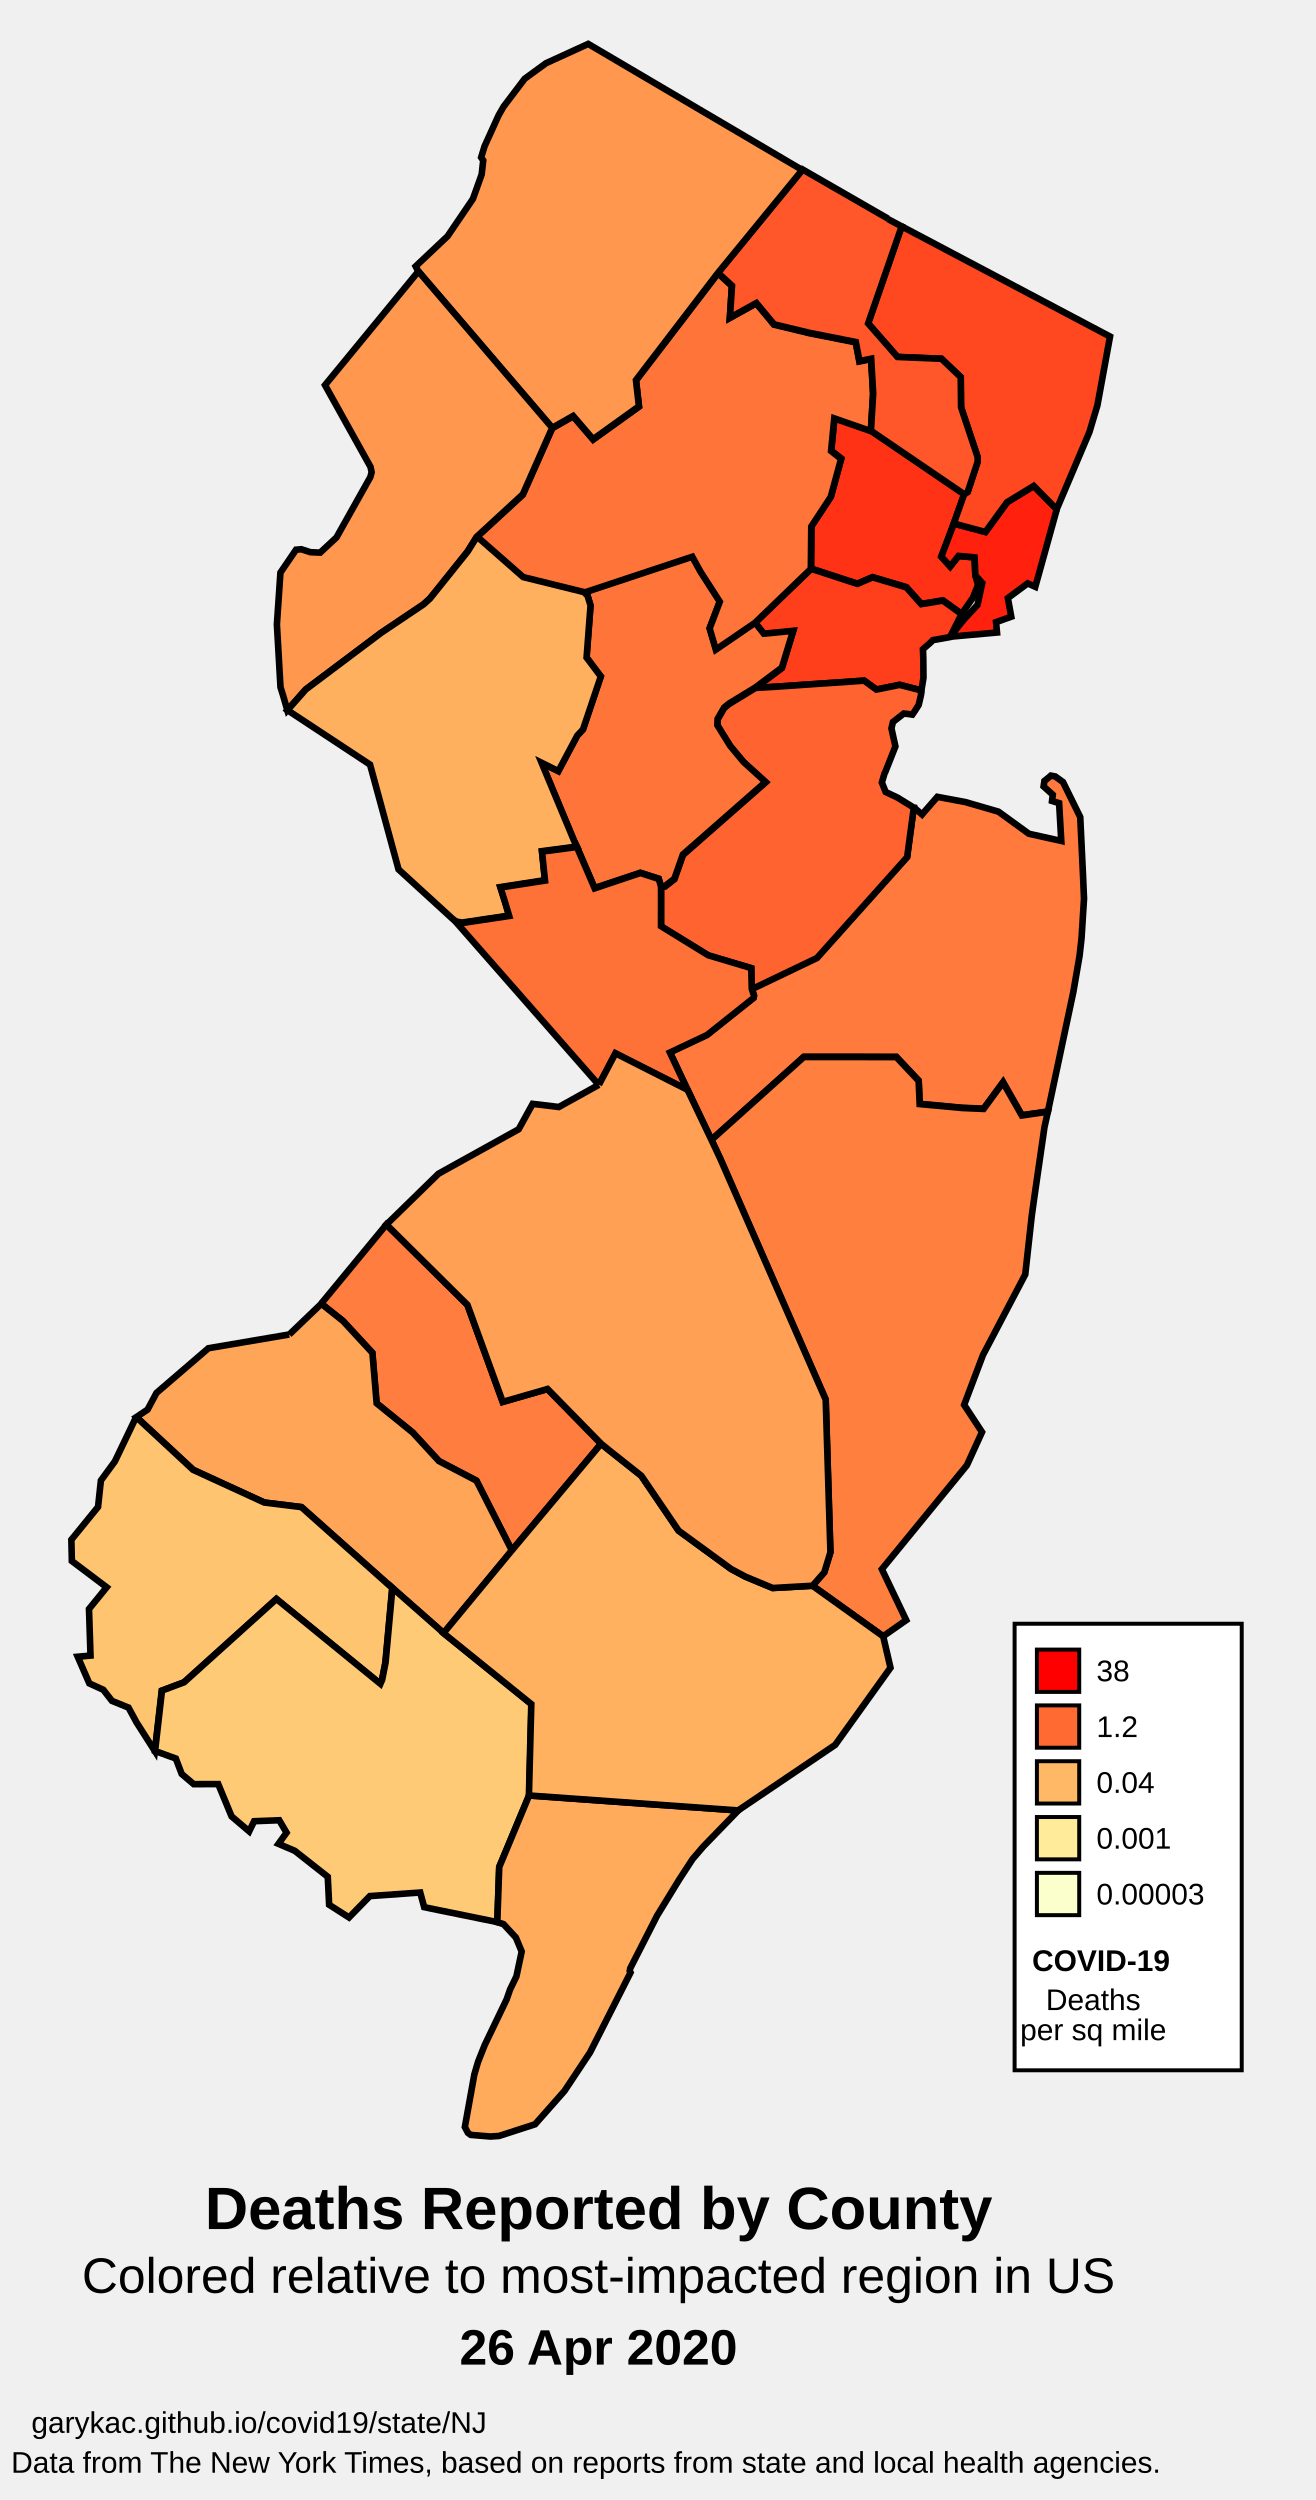
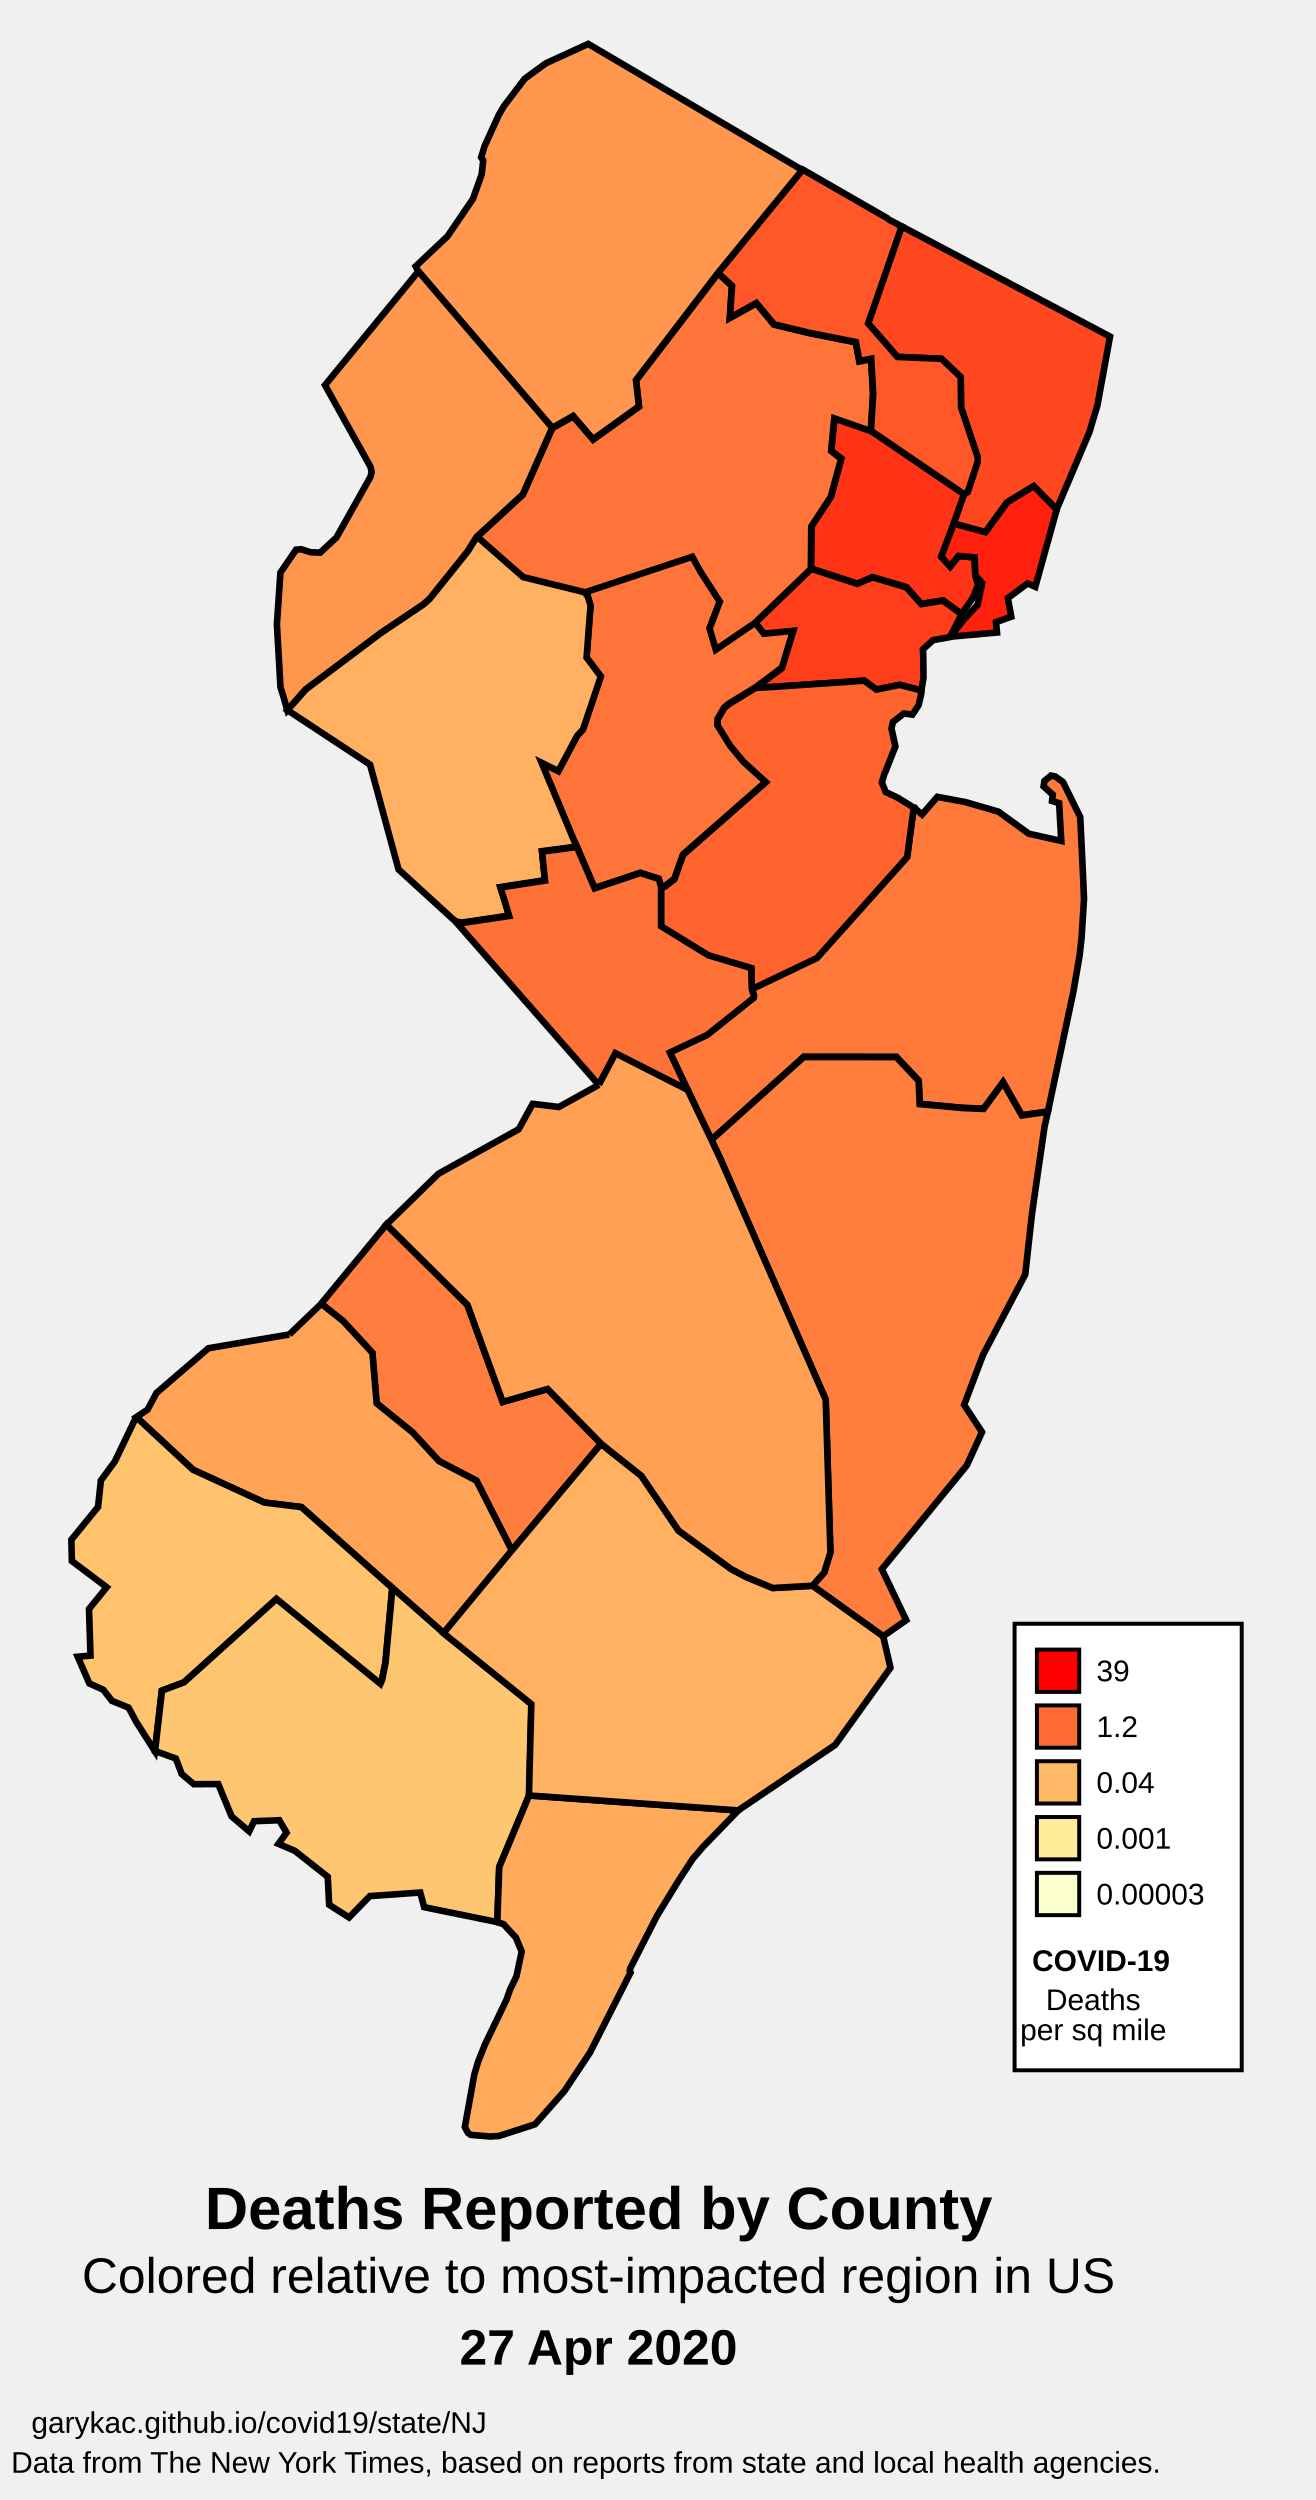
<svg xmlns="http://www.w3.org/2000/svg" width="330" height="627.07" version="1.0" id="svg2">
  <defs id="defs9439" />
  <style id="style6">
  #counties {fill:#d0d0d0;stroke:#000;stroke-width:.178;} 
  #borders {fill:none;stroke:#221e1f;stroke-width:.891;} 
  #separator {fill:none;stroke:#a9a9a9;stroke-width:2.318;}
  #legend-1 {fill:#ff0000;}
  #legend-2 {fill:#ff6a32;}
  #legend-3 {fill:#ffb866;}
  #legend-4 {fill:#ffeb99;}
  #legend-5 {fill:#faffcc;}
-   #c34041 {fill:#ff974e;}
+   #c34041 {fill:#ff964d;}
  #c34039 {fill:#ff3e1c;}
-   #c34019 {fill:#ffb05f;}
-   #c34011 {fill:#ffca75;}
-   #c34013 {fill:#ff3216;}
-   #c34015 {fill:#ffa557;}
+   #c34019 {fill:#ffb060;}
+   #c34011 {fill:#ffc671;}
+   #c34013 {fill:#ff3316;}
+   #c34015 {fill:#ffa356;}
  #c34017 {fill:#ff200e;}
  #c34009 {fill:#ffab5b;}
  #c34003 {fill:#ff4720;}
-   #c34001 {fill:#ffb160;}
+   #c34001 {fill:#ffb060;}
  #c34007 {fill:#ff7d3e;}
  #c34005 {fill:#ffa054;}
  #c34021 {fill:#ff7237;}
-   #c34025 {fill:#ff7a3c;}
+   #c34025 {fill:#ff793b;}
  #c34037 {fill:#ff974e;}
  #c34035 {fill:#ff7539;}
-   #c34033 {fill:#ffc46f;}
-   #c34031 {fill:#ff5729;}
-   #c34023 {fill:#ff6430;}
+   #c34033 {fill:#ffc26d;}
+   #c34031 {fill:#ff5728;}
+   #c34023 {fill:#ff642f;}
  #c34027 {fill:#ff7539;}
-   #c34029 {fill:#ff7f3f;}
+   #c34029 {fill:#ff7e3e;}
 </style>
  <g id="layer1" style="display:inline" transform="translate(0,1.0703125e-5)">
    <g id="g10509" transform="translate(-622.3246,8.460373)">
      <rect y="398.82" x="876.817" height="112.008" width="56.966" id="rect10421" style="fill:#ffffff;fill-opacity:1;stroke:#000000;stroke-width:1;stroke-linecap:round;stroke-linejoin:miter;stroke-miterlimit:4;stroke-dasharray:none;stroke-dashoffset:0;stroke-opacity:1" />
      <rect y="405.301" x="882.409" height="10.615" width="10.615" id="legend-1" style="stroke:#000000;stroke-width:1" />
      <rect style="stroke:#000000;stroke-width:1" id="legend-2" width="10.615" height="10.615" x="882.409" y="419.301" />
      <rect y="433.301" x="882.409" height="10.615" width="10.615" id="legend-3" style="stroke:#000000;stroke-width:1" />
      <rect style="stroke:#000000;stroke-width:1" id="legend-4" width="10.615" height="10.615" x="882.409" y="447.301" />
      <rect y="461.301" x="882.409" height="10.615" width="10.615" id="legend-5" style="stroke:#000000;stroke-width:1" />
      <text id="text10456" y="413.239" x="897.338" style="font-style:normal;font-weight:normal;font-size:7.5px;line-height:125%;font-family:sans-serif;letter-spacing:0px;word-spacing:0px;fill:#000000;fill-opacity:1;stroke:none;stroke-width:1px;stroke-linecap:butt;stroke-linejoin:miter;stroke-opacity:1" xml:space="preserve">
-         <tspan style="font-style:normal;font-variant:normal;font-weight:normal;font-stretch:normal;font-family:Arial;-inkscape-font-specification:Arial" y="413.239" x="897.338" id="tspan10458">38</tspan>
+         <tspan style="font-style:normal;font-variant:normal;font-weight:normal;font-stretch:normal;font-family:Arial;-inkscape-font-specification:Arial" y="413.239" x="897.338" id="tspan10458">39</tspan>
      </text>
      <text xml:space="preserve" style="font-style:normal;font-weight:normal;font-size:7.5px;line-height:125%;font-family:sans-serif;letter-spacing:0px;word-spacing:0px;fill:#000000;fill-opacity:1;stroke:none;stroke-width:1px;stroke-linecap:butt;stroke-linejoin:miter;stroke-opacity:1" x="897.338" y="427.239" id="text10460">
        <tspan id="tspan10462" x="897.338" y="427.239" style="font-style:normal;font-variant:normal;font-weight:normal;font-stretch:normal;font-family:Arial;-inkscape-font-specification:Arial">1.2</tspan>
      </text>
      <text id="text10464" y="441.239" x="897.338" style="font-style:normal;font-weight:normal;font-size:7.5px;line-height:125%;font-family:sans-serif;letter-spacing:0px;word-spacing:0px;fill:#000000;fill-opacity:1;stroke:none;stroke-width:1px;stroke-linecap:butt;stroke-linejoin:miter;stroke-opacity:1" xml:space="preserve">
        <tspan style="font-style:normal;font-variant:normal;font-weight:normal;font-stretch:normal;font-family:Arial;-inkscape-font-specification:Arial" y="441.239" x="897.338" id="tspan10466">0.04</tspan>
      </text>
      <text xml:space="preserve" style="font-style:normal;font-weight:normal;font-size:7.5px;line-height:125%;font-family:sans-serif;letter-spacing:0px;word-spacing:0px;fill:#000000;fill-opacity:1;stroke:none;stroke-width:1px;stroke-linecap:butt;stroke-linejoin:miter;stroke-opacity:1" x="897.338" y="455.239" id="text10468">
        <tspan id="tspan10470" x="897.338" y="455.239" style="font-style:normal;font-variant:normal;font-weight:normal;font-stretch:normal;font-family:Arial;-inkscape-font-specification:Arial">0.001</tspan>
      </text>
      <text id="text10472" y="469.239" x="897.338" style="font-style:normal;font-weight:normal;font-size:7.5px;line-height:125%;font-family:sans-serif;letter-spacing:0px;word-spacing:0px;fill:#000000;fill-opacity:1;stroke:none;stroke-width:1px;stroke-linecap:butt;stroke-linejoin:miter;stroke-opacity:1" xml:space="preserve">
        <tspan style="font-style:normal;font-variant:normal;font-weight:normal;font-stretch:normal;font-family:Arial;-inkscape-font-specification:Arial" y="469.239" x="897.338" id="tspan10474">0.00003</tspan>
      </text>
      <g transform="translate(0,-2.192453)" id="g10492">
        <text xml:space="preserve" style="font-style:normal;font-weight:normal;font-size:7.5px;line-height:125%;font-family:sans-serif;text-align:center;letter-spacing:0px;word-spacing:0px;text-anchor:middle;fill:#000000;fill-opacity:1;stroke:none;stroke-width:1px;stroke-linecap:butt;stroke-linejoin:miter;stroke-opacity:1" x="905.319" y="497.919" id="text10480">
          <tspan id="tspan10482" x="905.319" y="497.919" style="font-style:normal;font-variant:normal;font-weight:normal;font-stretch:normal;font-family:Arial;-inkscape-font-specification:Arial;text-align:center;text-anchor:middle">Deaths</tspan>
        </text>
        <text id="text10484" y="505.458" x="905.319" style="font-style:normal;font-weight:normal;font-size:7.5px;line-height:125%;font-family:sans-serif;text-align:center;letter-spacing:0px;word-spacing:0px;text-anchor:middle;fill:#000000;fill-opacity:1;stroke:none;stroke-width:1px;stroke-linecap:butt;stroke-linejoin:miter;stroke-opacity:1" xml:space="preserve">
          <tspan style="font-style:normal;font-variant:normal;font-weight:normal;font-stretch:normal;font-family:Arial;-inkscape-font-specification:Arial;text-align:center;text-anchor:middle" y="505.458" x="905.319" id="tspan10486">per sq mile</tspan>
        </text>
      </g>
      <text id="text10488" y="485.919" x="905.319" style="font-style:normal;font-weight:normal;font-size:7.5px;line-height:125%;font-family:sans-serif;text-align:center;letter-spacing:0px;word-spacing:0px;text-anchor:middle;fill:#000000;fill-opacity:1;stroke:none;stroke-width:1px;stroke-linecap:butt;stroke-linejoin:miter;stroke-opacity:1" xml:space="preserve">
        <tspan style="font-style:normal;font-variant:normal;font-weight:bold;font-stretch:normal;font-family:Arial;-inkscape-font-specification:'Arial Bold';text-align:center;text-anchor:middle" y="485.919" x="905.319" id="tspan10490">COVID-19</tspan>
      </text>
    </g>
    <text xml:space="preserve" style="font-style:normal;font-weight:normal;font-size:7.5px;line-height:125%;font-family:sans-serif;text-align:center;letter-spacing:0px;word-spacing:0px;text-anchor:middle;fill:#000000;fill-opacity:1;stroke:none;stroke-width:1px;stroke-linecap:butt;stroke-linejoin:miter;stroke-opacity:1" x="151.849" y="620.237" id="text10498">
      <tspan id="tspan10500" x="151.849" y="620.237" style="font-style:normal;font-variant:normal;font-weight:normal;font-stretch:normal;font-family:Arial;-inkscape-font-specification:Arial;text-align:center;text-anchor:middle">Data from The New York Times, based on reports from state and local health agencies.</tspan>
    </text>
    <g id="g10510" transform="translate(-504.6264,0.4679467)">
      <text xml:space="preserve" style="font-style:normal;font-weight:normal;font-size:7.5px;line-height:125%;font-family:sans-serif;text-align:center;letter-spacing:0px;word-spacing:0px;text-anchor:middle;fill:#000000;fill-opacity:1;stroke:none;stroke-width:1px;stroke-linecap:butt;stroke-linejoin:miter;stroke-opacity:1" x="661.613" y="558.64" id="text10502">
        <tspan id="tspan10504" x="661.613" y="558.64" style="font-style:normal;font-variant:normal;font-weight:bold;font-stretch:normal;font-size:15px;font-family:Arial;-inkscape-font-specification:'Arial Bold';text-align:center;text-anchor:middle">Deaths Reported by County</tspan>
      </text>
      <text id="text10506" y="574.64" x="661.57" style="font-style:normal;font-weight:normal;font-size:7.5px;line-height:125%;font-family:sans-serif;text-align:center;letter-spacing:0px;word-spacing:0px;text-anchor:middle;fill:#000000;fill-opacity:1;stroke:none;stroke-width:1px;stroke-linecap:butt;stroke-linejoin:miter;stroke-opacity:1" xml:space="preserve">
        <tspan style="font-style:normal;font-variant:normal;font-weight:normal;font-stretch:normal;font-size:12.5px;font-family:Arial;-inkscape-font-specification:Arial;text-align:center;text-anchor:middle" y="574.64" x="661.57" id="tspan10508">Colored relative to most-impacted region in US</tspan>
      </text>
      <text xml:space="preserve" style="font-style:normal;font-weight:normal;font-size:7.5px;line-height:125%;font-family:sans-serif;text-align:center;letter-spacing:0px;word-spacing:0px;text-anchor:middle;fill:#000000;fill-opacity:1;stroke:none;stroke-width:1px;stroke-linecap:butt;stroke-linejoin:miter;stroke-opacity:1" x="661.57" y="592.64" id="text10536">
-         <tspan id="tspan10538" x="661.57" y="592.64" style="font-style:normal;font-variant:normal;font-weight:bold;font-stretch:normal;font-size:12.5px;font-family:Arial;-inkscape-font-specification:'Arial Bold';text-align:center;text-anchor:middle">26 Apr 2020</tspan>
+         <tspan id="tspan10538" x="661.57" y="592.64" style="font-style:normal;font-variant:normal;font-weight:bold;font-stretch:normal;font-size:12.5px;font-family:Arial;-inkscape-font-specification:'Arial Bold';text-align:center;text-anchor:middle">27 Apr 2020</tspan>
      </text>
    </g>
    <text id="text10516" y="610.237" x="7.866" style="font-style:normal;font-weight:normal;font-size:7.5px;line-height:125%;font-family:sans-serif;text-align:end;letter-spacing:0px;word-spacing:0px;text-anchor:end;fill:#000000;fill-opacity:1;stroke:none;stroke-width:1px;stroke-linecap:butt;stroke-linejoin:miter;stroke-opacity:1" xml:space="preserve">
      <tspan style="font-style:normal;font-variant:normal;font-weight:normal;font-stretch:normal;font-family:Arial;-inkscape-font-specification:Arial;text-align:start;text-anchor:start" y="610.237" x="7.866" id="tspan10518">garykac.github.io/covid19/state/NJ</tspan>
    </text>
  </g>
  <g id="layer2" style="display:inline;fill:#fff;stroke:#000;stroke-width:.178;" transform="translate(0,1.0703125e-5)">
    <g id="g25761" transform="matrix(9.136597,1.812447,-1.812447,9.136597,-7596.108,-3365.373)">
      <path id="c34025" d="m 898.58,212.247 0.259,0.148 0.313,-0.546 0.762,-0.009 0.929,0.08 0.919,0.424 0.894,0.021 -0.255,-0.987 -0.198,-0.021 -0.014,-0.169 -0.286,-0.171 -0.007,-0.149 0.089,-0.105 0.055,-0.07 0.121,0 0.232,0.107 0.639,0.835 0.385,1.55 0.13,0.535 0.011,0.04 0.144,1.075 0.039,0.467 0.025,0.99 -0.045,3.287 -0.669,0.236 -0.669,-0.774 -0.374,0.802 -0.571,0.088 -1.144,0.119 -0.148,-0.609 -0.715,-0.51 -2.444,0.483 -2.007,2.676 -0.893,-1.196 -0.665,-0.901 0.891,-0.659 1.034,-1.221 0,-0.06 -0.095,-0.168 1.559,-1.166 1.854,-3.136 -0.084,-1.347" style="stroke:#000" />
      <path id="c34029" d="m 894.98,222.097 2.007,-2.676 2.444,-0.483 0.715,0.51 0.148,0.609 1.144,-0.119 0.571,-0.088 0.374,-0.802 0.669,0.774 0.669,-0.235 -0.009,0.426 0.098,1.879 0.03,0.523 0.136,1.59 -0.694,2.345 -0.237,1.418 0.615,0.626 -0.226,0.956 -1.701,3.19 0.91,1.219 -0.524,0.546 -2.134,-0.967 0.241,-0.415 0.057,-0.562 -0.925,-4.009 -4.042,-5.804 -0.337,-0.458" style="stroke:#000" />
      <path id="c34013" d="m 895.48,202.527 2.797,1.189 -0.121,0.829 -0.158,0.939 0.285,0.213 0.165,-0.321 0.434,-0.045 0.112,0.469 0.122,0.237 -0.07,0.371 -0.211,0.481 -0.566,-0.259 -0.552,0.206 -0.482,-0.364 -0.945,-0.088 -0.37,0.253 -1.3,-0.157 -0.211,-1.122 0.359,-0.884 0.074,-1.059 -0.306,-0.156 -0.086,-0.878 1.032,0.144" style="stroke:#000" />
      <path id="c34039" d="m 894.62,206.487 1.3,0.157 0.37,-0.253 0.945,0.088 0.482,0.364 0.552,-0.206 0.566,0.259 -0.186,0.666 -0.356,0.141 -0.08,0.03 -0.039,0.06 -0.176,0.232 0.056,0.236 0.107,0.515 0.012,0.346 -0.604,-0.034 -0.589,0.246 -0.371,-0.171 -2.349,0.636 -0.483,0.125 0.595,-0.661 0.103,-1.03 -0.758,0.228 -0.293,-0.251 1.196,-1.719" style="stroke:#000" />
      <path id="c34017" d="m 900.8,203.627 -0.162,2.161 -0.22,-0.05 -0.445,0.492 0.187,0.474 -0.373,0.223 0.079,0.269 -1.218,0.357 0.287,-0.545 0.272,-0.441 0.01,-0.602 -0.223,-0.167 -0.112,-0.469 -0.434,0.045 -0.165,0.321 -0.285,-0.213 0.158,-0.939 0.88,0.058 0.415,-0.899 0.62,-0.571 0.729,0.496" style="stroke:#000" />
      <path id="c34003" d="m 895.22,196.967 6.081,1.819 0.027,1.884 -0.071,0.747 -0.46,2.211 -0.729,-0.496 -0.62,0.571 -0.415,0.899 -0.88,-0.058 0.121,-0.829 0.08,-0.08 0.105,-0.85 -0.025,-0.122 -0.699,-1.228 -0.166,-0.795 -0.605,-0.384 -1.173,0.182 -0.95,-0.732 0.378,-2.739" style="stroke:#000" />
      <path id="c34023" d="m 898.17,209.117 0.016,0.129 -0.009,0.273 -0.076,0.195 -0.041,0.094 -0.112,0.006 -0.119,0.01 -0.242,0.28 -0.007,0.176 0.2,0.457 -0.135,0.737 -0.011,0.03 -0.023,0.257 0.151,0.231 0.343,0.086 0.471,0.176 0.01,0 0.084,1.347 -1.854,3.136 -1.559,1.166 -0.124,-0.548 -1.204,-0.114 -1.398,-0.52 -0.207,-1.046 0.105,-0.03 0.209,-0.241 0.099,-0.686 1.802,-2.349 -0.687,-0.414 -0.435,-0.353 -0.449,-0.481 -0.025,-0.168 0.112,-0.331 0.105,-0.129 0.617,-0.568 0.483,-0.125 2.349,-0.636 0.371,0.171 0.589,-0.246 0.604,0.034" style="stroke:#000" />
      <path id="c34035" d="m 893.42,208.197 0.293,0.251 0.758,-0.228 -0.103,1.03 -0.595,0.661 -0.617,0.568 -0.105,0.129 -0.112,0.331 0.025,0.168 0.449,0.481 0.435,0.353 0.687,0.414 -1.802,2.349 -0.099,0.686 -0.209,0.241 -0.105,0.03 -0.102,-0.191 -0.515,-0.06 -1.127,0.644 -0.69,-1.004 -0.107,-0.144 -1.263,-1.884 0.487,0.132 0.313,-1.038 0.119,-0.191 0.193,-1.494 -0.475,-0.424 -0.168,-1.395 -0.128,-0.24 -0.112,-0.08 2.676,-1.519 0.299,0.356 0.664,0.688 -0.129,0.761 0.275,0.524 0.891,-0.909" style="stroke:#000" />
      <path id="c34027" d="m 890.61,199.167 0.438,0.266 0.113,0.856 0.621,-0.526 0.58,0.47 0.98,0.04 1.272,0 0.196,0.485 0.297,-0.125 0.236,0.911 0.135,0.993 -1.032,-0.144 0.086,0.878 0.306,0.156 -0.074,1.059 -0.359,0.884 0.211,1.122 -1.196,1.719 -0.891,0.909 -0.275,-0.524 0.129,-0.761 -0.664,-0.688 -0.299,-0.356 -2.676,1.519 -1.688,-0.078 -1.431,-0.828 0.994,-1.361 0.429,-1.911 0.491,-0.425 0.65,0.51 1.038,-1.109 -0.216,-0.676 1.599,-3.251" style="stroke:#000" />
      <path id="c34031" d="m 894.82,196.847 0.401,0.121 -0.378,2.739 0.95,0.732 1.173,-0.182 0.605,0.384 0.166,0.795 0.699,1.228 0.025,0.122 -0.105,0.85 -0.08,0.08 -2.797,-1.189 -0.135,-0.993 -0.236,-0.911 -0.297,0.125 -0.196,-0.485 -1.272,0 -0.98,-0.04 -0.58,-0.47 -0.621,0.526 -0.113,-0.856 -0.438,-0.266 1.694,-3.173 2.516,0.852" style="stroke:#000" />
      <path id="c34037" d="m 892.3,195.997 -1.694,3.173 -1.599,3.251 0.216,0.676 -1.038,1.109 -0.65,-0.51 -0.491,0.425 -4.356,-3.432 -0.096,-0.119 0.685,-0.963 0.474,-1.118 0.103,-0.692 -0.032,-0.378 -0.071,-0.07 0.032,-0.313 0.209,-0.892 0.087,-0.257 0.41,-0.843 0.481,-0.522 1.014,-0.731 6.315,2.209" style="stroke:#000" />
      <path id="c34041" d="m 882.69,200.687 4.356,3.432 -0.429,1.911 -0.994,1.361 -0.166,0.44 -0.749,1.439 -0.137,0.185 -0.979,0.983 -1.688,1.884 -0.376,0.644 -0.187,-0.362 -0.114,-0.209 -0.424,-1.64 -0.178,-1.387 0.292,-0.686 0.136,-0.04 0.257,0.03 0.26,-0.04 0.351,-0.486 0.578,-1.771 0.009,-0.135 -0.057,-0.136 -1.631,-1.922 1.872,-3.496" style="stroke:#000" />
      <path id="c34019" d="m 885.63,207.387 1.431,0.828 1.688,0.078 0.112,0.08 0.128,0.24 0.168,1.395 0.475,0.424 -0.193,1.494 -0.119,0.191 -0.313,1.038 -0.487,-0.132 1.263,1.884 0.107,0.144 -0.896,0.304 0.231,0.75 -1.141,0.416 0.179,0.327 0.201,0.379 -1.211,0.435 -0.168,0 -0.114,-0.06 -1.671,-1.013 -1.302,-2.619 -2.466,-1.005 0.376,-0.644 1.688,-1.884 0.979,-0.983 0.137,-0.185 0.749,-1.439 0.166,-0.44" style="stroke:#000" />
      <path id="c34021" d="m 889.89,215.057 0.69,1.004 1.127,-0.644 0.515,0.06 0.102,0.191 0.207,1.046 1.398,0.52 1.204,0.114 0.124,0.548 0.095,0.168 0,0.06 -1.034,1.221 -0.891,0.659 0.665,0.901 -2.096,-0.588 -0.273,0.918 -4.636,-3.561 0.168,0 1.211,-0.435 -0.201,-0.379 -0.179,-0.327 1.141,-0.416 -0.231,-0.75 0.896,-0.304" style="stroke:#000" />
      <path id="c34007" d="m 885.53,228.467 1.309,-2.433 2.562,1.698 1.44,2.377 1.115,-0.576 1.705,1.167 -1.801,3.288 -1.304,-1.662 -1.094,-0.321 -0.843,-0.617 -1.105,-0.583 -0.377,-1.311 -0.94,-0.685 -0.667,-0.344" style="stroke:#000" />
      <path id="c34015" d="m 884.85,229.447 0.686,-0.981 0.667,0.344 0.94,0.685 0.377,1.311 1.105,0.583 0.843,0.617 1.094,0.321 1.304,1.662 -1.371,2.54 -1.592,-0.925 -2.823,-1.661 -1.006,0.073 -2.052,-0.491 -1.777,-1.097 0.256,-0.255 0.149,-0.489 1.138,-1.452 2.061,-0.786" style="stroke:#000" />
      <path id="c34033" d="m 881.24,232.427 1.777,1.097 2.052,0.491 1.006,-0.073 2.823,1.661 0.21,2.007 0,0.476 -0.025,0.113 -3.19,-1.696 -2.002,2.684 -0.542,0.336 0.134,1.632 -0.632,-0.66 -0.291,-0.351 -0.473,-0.091 -0.287,-0.248 -0.402,-0.095 -0.447,-0.644 0.332,-0.097 -0.284,-1.223 0.353,-0.666 -1.057,-0.511 -0.125,-0.56 0.533,-1.007 -0.063,-0.712 0.269,-0.578 0.329,-1.282" style="stroke:#000" />
      <path id="c34011" d="m 893.6,240.367 -0.413,2.044 0.238,1.466 -2.01,-0.011 -0.182,-0.367 -1.311,0.359 -0.439,0.674 -0.591,-0.232 -0.183,-0.731 -1.006,-0.513 -0.469,-0.099 0.155,-0.338 -0.258,-0.29 -0.658,0.157 -0.078,0.294 -0.543,-0.303 -0.522,-0.783 -0.648,0.13 -0.37,-0.206 -0.236,-0.377 -0.588,-0.09 -0.134,-1.632 0.542,-0.336 2.002,-2.684 3.19,1.696 0.025,-0.113 0,-0.476 -0.21,-2.007 1.592,0.925 2.692,1.415 0.416,2.426" style="stroke:#000" />
      <path id="c34009" d="m 893.6,240.367 5.604,-0.701 -0.733,1.134 -0.218,0.387 -0.248,0.617 -0.394,1.067 -0.433,1.53 0,0.07 0.007,0.01 0.023,0.03 -0.651,2.323 -0.472,1.148 -0.604,1.038 -0.891,0.497 -0.225,0.06 -0.53,0.06 -0.082,-0.04 -0.112,-0.137 -0.025,-1.437 0.032,-0.355 0.089,-0.481 0.339,-1.318 0.039,-0.28 0.099,-0.38 0.009,-0.682 -0.227,-0.339 -0.396,-0.289 -0.175,-0.02 -0.238,-1.466 0.413,-2.044" style="stroke:#000" />
      <path id="c34001" d="m 902.12,234.307 0.357,0.792 -1.056,2.326 -2.221,2.241 -5.604,0.701 -0.416,-2.426 -2.692,-1.415 1.371,-2.54 1.801,-3.288 0.242,0.128 0.986,0.507 1.273,1.255 1.59,0.738 0.426,0.128 0.77,0.154 1.038,-0.268 2.134,0.967" style="stroke:#000" />
      <path id="c34005" d="m 891.72,221.227 0.273,-0.918 2.096,0.588 0.893,1.196 0.337,0.458 4.042,5.804 0.925,4.009 -0.057,0.562 -0.241,0.415 -1.038,0.268 -0.77,-0.154 -0.426,-0.128 -1.59,-0.738 -1.273,-1.255 -0.986,-0.507 -0.242,-0.128 -1.705,-1.167 -1.115,0.576 -1.44,-2.377 -2.562,-1.698 1.109,-1.616 1.885,-1.595 0.236,-0.743 0.707,-0.054 0.942,-0.797" style="stroke:#000" />
    </g>
  </g>
</svg>
